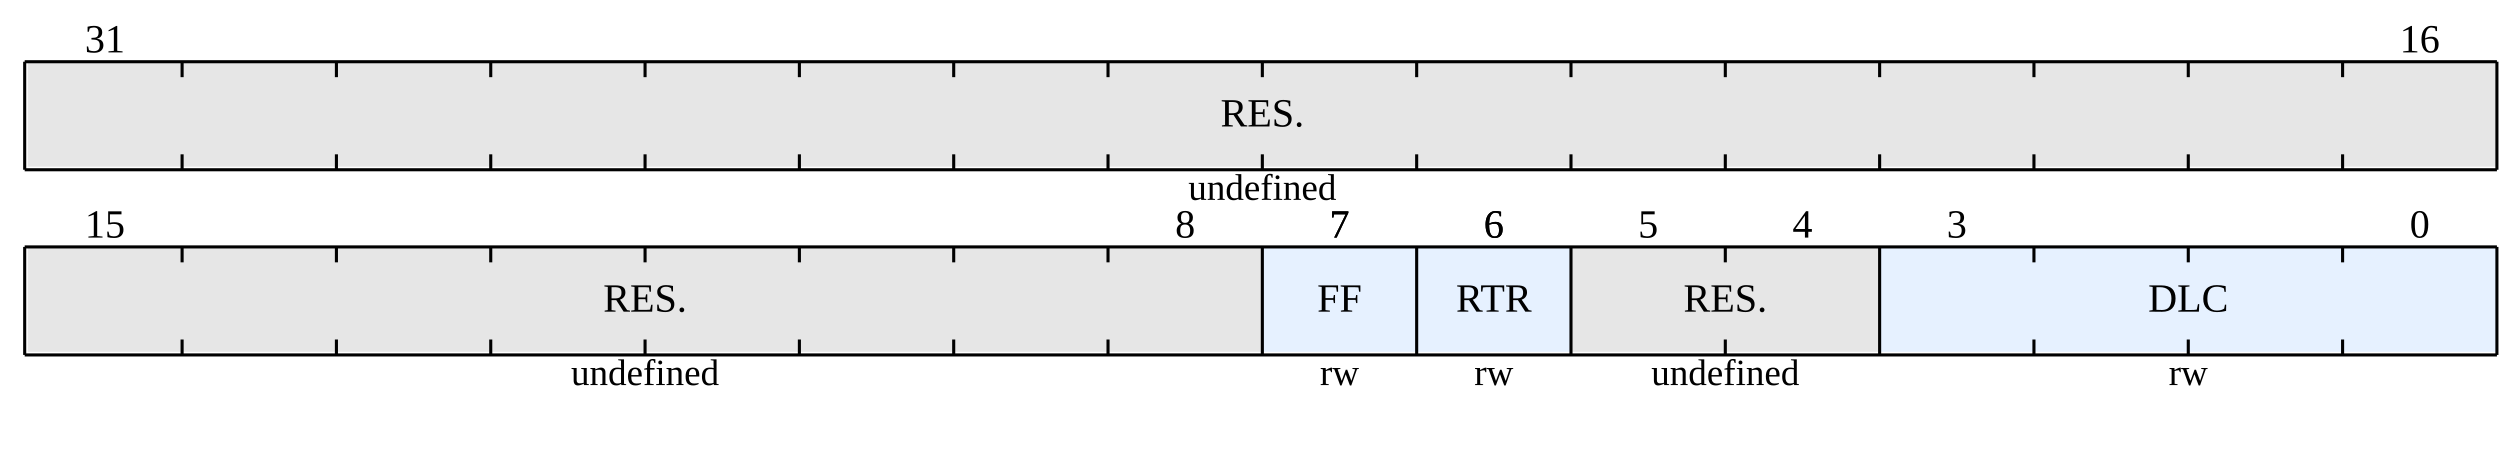
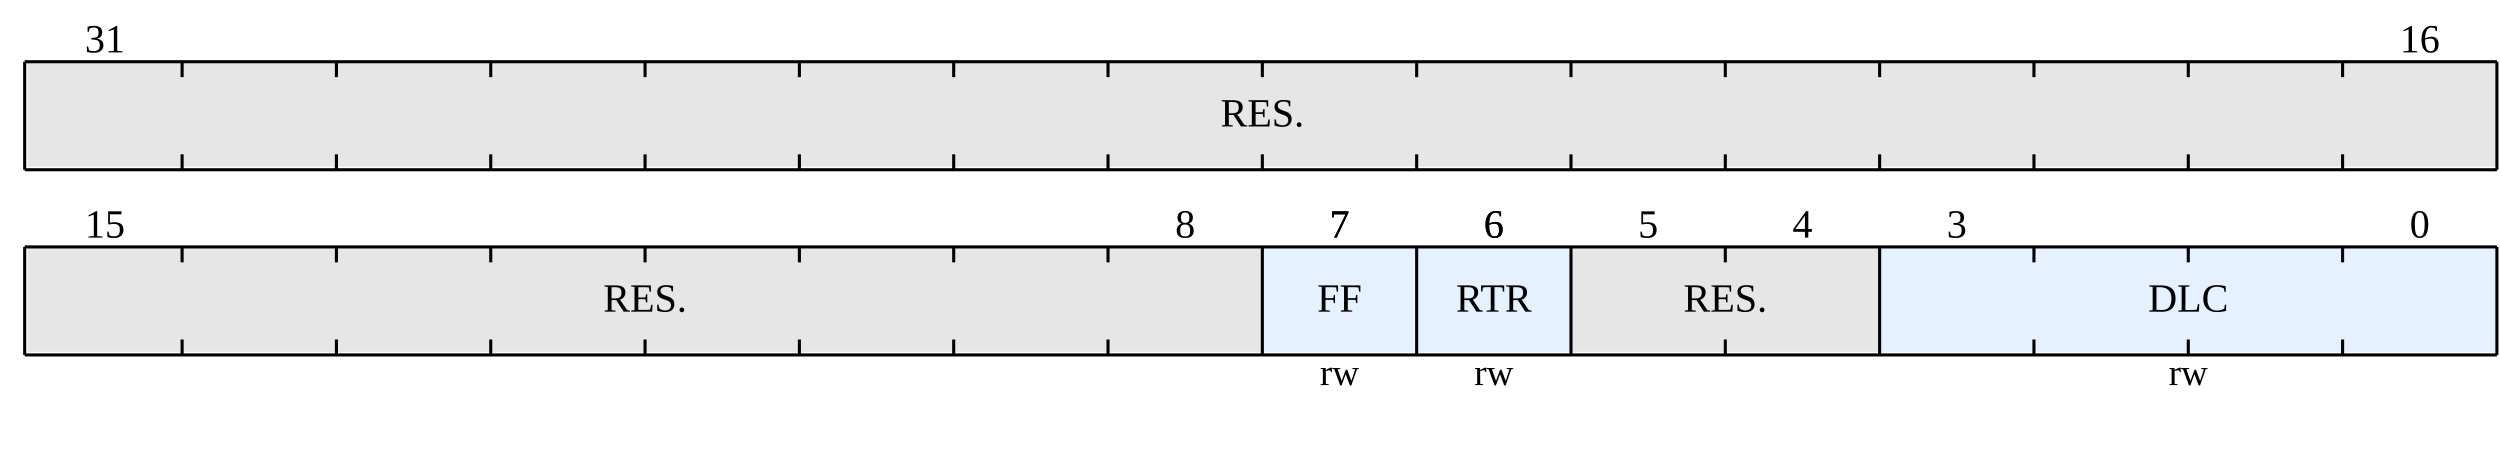
<svg xmlns="http://www.w3.org/2000/svg" width="810" height="150" viewBox="-8 0 810 150">
  <rect x="601" y="80" width="200" height="34" style="fill:#E6F1FF;" />
  <rect x="501" y="80" width="100" height="34" style="fill:#E6E6E6;" />
  <rect x="451" y="80" width="50" height="34" style="fill:#E6F1FF;" />
  <rect x="401" y="80" width="50" height="34" style="fill:#E6F1FF;" />
  <rect x="1" y="80" width="400" height="34" style="fill:#E6E6E6;" />
  <rect x="1" y="20" width="800" height="34" style="fill:#E6E6E6;" />
  <g transform="translate(701,92)">
    <text y="6" font-size="13" style="dominant-baseline:middle;text-anchor:middle;">DLC </text>
  </g>
  <g transform="translate(701,116)">
    <text y="6" font-size="12" style="dominant-baseline:middle;text-anchor:middle;">rw </text>
  </g>
  <g transform="translate(551,92)">
    <text y="6" font-size="13" style="dominant-baseline:middle;text-anchor:middle;">RES. </text>
  </g>
  <g transform="translate(551,116)">
-     <text y="6" font-size="12" style="dominant-baseline:middle;text-anchor:middle;">undefined </text>
+     <text y="6" font-size="12" style="dominant-baseline:middle;text-anchor:middle;">  </text>
  </g>
  <g transform="translate(476,92)">
    <text y="6" font-size="13" style="dominant-baseline:middle;text-anchor:middle;">RTR </text>
  </g>
  <g transform="translate(476,116)">
    <text y="6" font-size="12" style="dominant-baseline:middle;text-anchor:middle;">rw </text>
  </g>
  <g transform="translate(426,92)">
    <text y="6" font-size="13" style="dominant-baseline:middle;text-anchor:middle;">FF </text>
  </g>
  <g transform="translate(426,116)">
    <text y="6" font-size="12" style="dominant-baseline:middle;text-anchor:middle;">rw </text>
  </g>
  <g transform="translate(201,92)">
    <text y="6" font-size="13" style="dominant-baseline:middle;text-anchor:middle;">RES. </text>
  </g>
  <g transform="translate(201,116)">
-     <text y="6" font-size="12" style="dominant-baseline:middle;text-anchor:middle;">undefined </text>
+     <text y="6" font-size="12" style="dominant-baseline:middle;text-anchor:middle;">  </text>
  </g>
  <g transform="translate(401,32)">
    <text y="6" font-size="13" style="dominant-baseline:middle;text-anchor:middle;">RES. </text>
  </g>
  <g transform="translate(401,56)">
-     <text y="6" font-size="12" style="dominant-baseline:middle;text-anchor:middle;">undefined </text>
+     <text y="6" font-size="12" style="dominant-baseline:middle;text-anchor:middle;">  </text>
  </g>
  <g transform="translate(576,68)">
    <text y="6" font-size="13" style="dominant-baseline:middle;text-anchor:middle;">4 </text>
  </g>
  <g transform="translate(626,68)">
    <text y="6" font-size="13" style="dominant-baseline:middle;text-anchor:middle;">3 </text>
  </g>
  <g transform="translate(476,68)">
    <text y="6" font-size="13" style="dominant-baseline:middle;text-anchor:middle;">6 </text>
  </g>
  <g transform="translate(526,68)">
    <text y="6" font-size="13" style="dominant-baseline:middle;text-anchor:middle;">5 </text>
  </g>
  <g transform="translate(426,68)">
    <text y="6" font-size="13" style="dominant-baseline:middle;text-anchor:middle;">7 </text>
  </g>
  <g transform="translate(476,68)">
    <text y="6" font-size="13" style="dominant-baseline:middle;text-anchor:middle;">6 </text>
  </g>
  <g transform="translate(376,68)">
    <text y="6" font-size="13" style="dominant-baseline:middle;text-anchor:middle;">8 </text>
  </g>
  <g transform="translate(426,68)">
    <text y="6" font-size="13" style="dominant-baseline:middle;text-anchor:middle;">7 </text>
  </g>
  <g transform="translate(-24,68)">
    <text y="6" font-size="13" style="dominant-baseline:middle;text-anchor:middle;">16 </text>
  </g>
  <g transform="translate(26,68)">
    <text y="6" font-size="13" style="dominant-baseline:middle;text-anchor:middle;">15 </text>
  </g>
  <g transform="translate(-24,8)">
    <text y="6" font-size="13" style="dominant-baseline:middle;text-anchor:middle;">32 </text>
  </g>
  <g transform="translate(26,8)">
    <text y="6" font-size="13" style="dominant-baseline:middle;text-anchor:middle;">31 </text>
  </g>
  <line x1="751" y1="80" x2="751" y2="85" stroke="black" stroke-width="1" />
  <line x1="751" y1="115" x2="751" y2="110" stroke="black" stroke-width="1" />
  <line x1="701" y1="80" x2="701" y2="85" stroke="black" stroke-width="1" />
  <line x1="701" y1="115" x2="701" y2="110" stroke="black" stroke-width="1" />
  <line x1="651" y1="80" x2="651" y2="85" stroke="black" stroke-width="1" />
  <line x1="651" y1="115" x2="651" y2="110" stroke="black" stroke-width="1" />
  <line x1="601" y1="80" x2="601" y2="115" stroke="black" stroke-width="1" />
  <line x1="551" y1="80" x2="551" y2="85" stroke="black" stroke-width="1" />
  <line x1="551" y1="115" x2="551" y2="110" stroke="black" stroke-width="1" />
  <line x1="501" y1="80" x2="501" y2="115" stroke="black" stroke-width="1" />
  <line x1="451" y1="80" x2="451" y2="115" stroke="black" stroke-width="1" />
  <line x1="401" y1="80" x2="401" y2="115" stroke="black" stroke-width="1" />
  <line x1="351" y1="80" x2="351" y2="85" stroke="black" stroke-width="1" />
  <line x1="351" y1="115" x2="351" y2="110" stroke="black" stroke-width="1" />
  <line x1="301" y1="80" x2="301" y2="85" stroke="black" stroke-width="1" />
  <line x1="301" y1="115" x2="301" y2="110" stroke="black" stroke-width="1" />
  <line x1="251" y1="80" x2="251" y2="85" stroke="black" stroke-width="1" />
  <line x1="251" y1="115" x2="251" y2="110" stroke="black" stroke-width="1" />
  <line x1="201" y1="80" x2="201" y2="85" stroke="black" stroke-width="1" />
  <line x1="201" y1="115" x2="201" y2="110" stroke="black" stroke-width="1" />
  <line x1="151" y1="80" x2="151" y2="85" stroke="black" stroke-width="1" />
  <line x1="151" y1="115" x2="151" y2="110" stroke="black" stroke-width="1" />
  <line x1="101" y1="80" x2="101" y2="85" stroke="black" stroke-width="1" />
  <line x1="101" y1="115" x2="101" y2="110" stroke="black" stroke-width="1" />
  <line x1="51" y1="80" x2="51" y2="85" stroke="black" stroke-width="1" />
  <line x1="51" y1="115" x2="51" y2="110" stroke="black" stroke-width="1" />
  <line x1="751" y1="20" x2="751" y2="25" stroke="black" stroke-width="1" />
  <line x1="751" y1="55" x2="751" y2="50" stroke="black" stroke-width="1" />
  <line x1="701" y1="20" x2="701" y2="25" stroke="black" stroke-width="1" />
  <line x1="701" y1="55" x2="701" y2="50" stroke="black" stroke-width="1" />
  <line x1="651" y1="20" x2="651" y2="25" stroke="black" stroke-width="1" />
  <line x1="651" y1="55" x2="651" y2="50" stroke="black" stroke-width="1" />
  <line x1="601" y1="20" x2="601" y2="25" stroke="black" stroke-width="1" />
  <line x1="601" y1="55" x2="601" y2="50" stroke="black" stroke-width="1" />
  <line x1="551" y1="20" x2="551" y2="25" stroke="black" stroke-width="1" />
  <line x1="551" y1="55" x2="551" y2="50" stroke="black" stroke-width="1" />
  <line x1="501" y1="20" x2="501" y2="25" stroke="black" stroke-width="1" />
  <line x1="501" y1="55" x2="501" y2="50" stroke="black" stroke-width="1" />
  <line x1="451" y1="20" x2="451" y2="25" stroke="black" stroke-width="1" />
  <line x1="451" y1="55" x2="451" y2="50" stroke="black" stroke-width="1" />
  <line x1="401" y1="20" x2="401" y2="25" stroke="black" stroke-width="1" />
  <line x1="401" y1="55" x2="401" y2="50" stroke="black" stroke-width="1" />
  <line x1="351" y1="20" x2="351" y2="25" stroke="black" stroke-width="1" />
  <line x1="351" y1="55" x2="351" y2="50" stroke="black" stroke-width="1" />
  <line x1="301" y1="20" x2="301" y2="25" stroke="black" stroke-width="1" />
  <line x1="301" y1="55" x2="301" y2="50" stroke="black" stroke-width="1" />
  <line x1="251" y1="20" x2="251" y2="25" stroke="black" stroke-width="1" />
  <line x1="251" y1="55" x2="251" y2="50" stroke="black" stroke-width="1" />
  <line x1="201" y1="20" x2="201" y2="25" stroke="black" stroke-width="1" />
  <line x1="201" y1="55" x2="201" y2="50" stroke="black" stroke-width="1" />
  <line x1="151" y1="20" x2="151" y2="25" stroke="black" stroke-width="1" />
  <line x1="151" y1="55" x2="151" y2="50" stroke="black" stroke-width="1" />
  <line x1="101" y1="20" x2="101" y2="25" stroke="black" stroke-width="1" />
  <line x1="101" y1="55" x2="101" y2="50" stroke="black" stroke-width="1" />
  <line x1="51" y1="20" x2="51" y2="25" stroke="black" stroke-width="1" />
  <line x1="51" y1="55" x2="51" y2="50" stroke="black" stroke-width="1" />
  <line x1="0" y1="20" x2="801" y2="20" stroke="black" stroke-width="1" />
  <line x1="0" y1="20" x2="0" y2="55" stroke="black" stroke-width="1" />
  <line x1="0" y1="55" x2="801" y2="55" stroke="black" stroke-width="1" />
  <line x1="801" y1="20" x2="801" y2="55" stroke="black" stroke-width="1" />
  <line x1="0" y1="80" x2="801" y2="80" stroke="black" stroke-width="1" />
  <line x1="0" y1="80" x2="0" y2="115" stroke="black" stroke-width="1" />
  <line x1="0" y1="115" x2="801" y2="115" stroke="black" stroke-width="1" />
  <line x1="801" y1="80" x2="801" y2="115" stroke="black" stroke-width="1" />
  <g transform="translate(776,8)">
    <text y="6" font-size="13" style="dominant-baseline:middle;text-anchor:middle;">16 </text>
  </g>
  <g transform="translate(776,68)">
    <text y="6" font-size="13" style="dominant-baseline:middle;text-anchor:middle;">0 </text>
  </g>
</svg>
